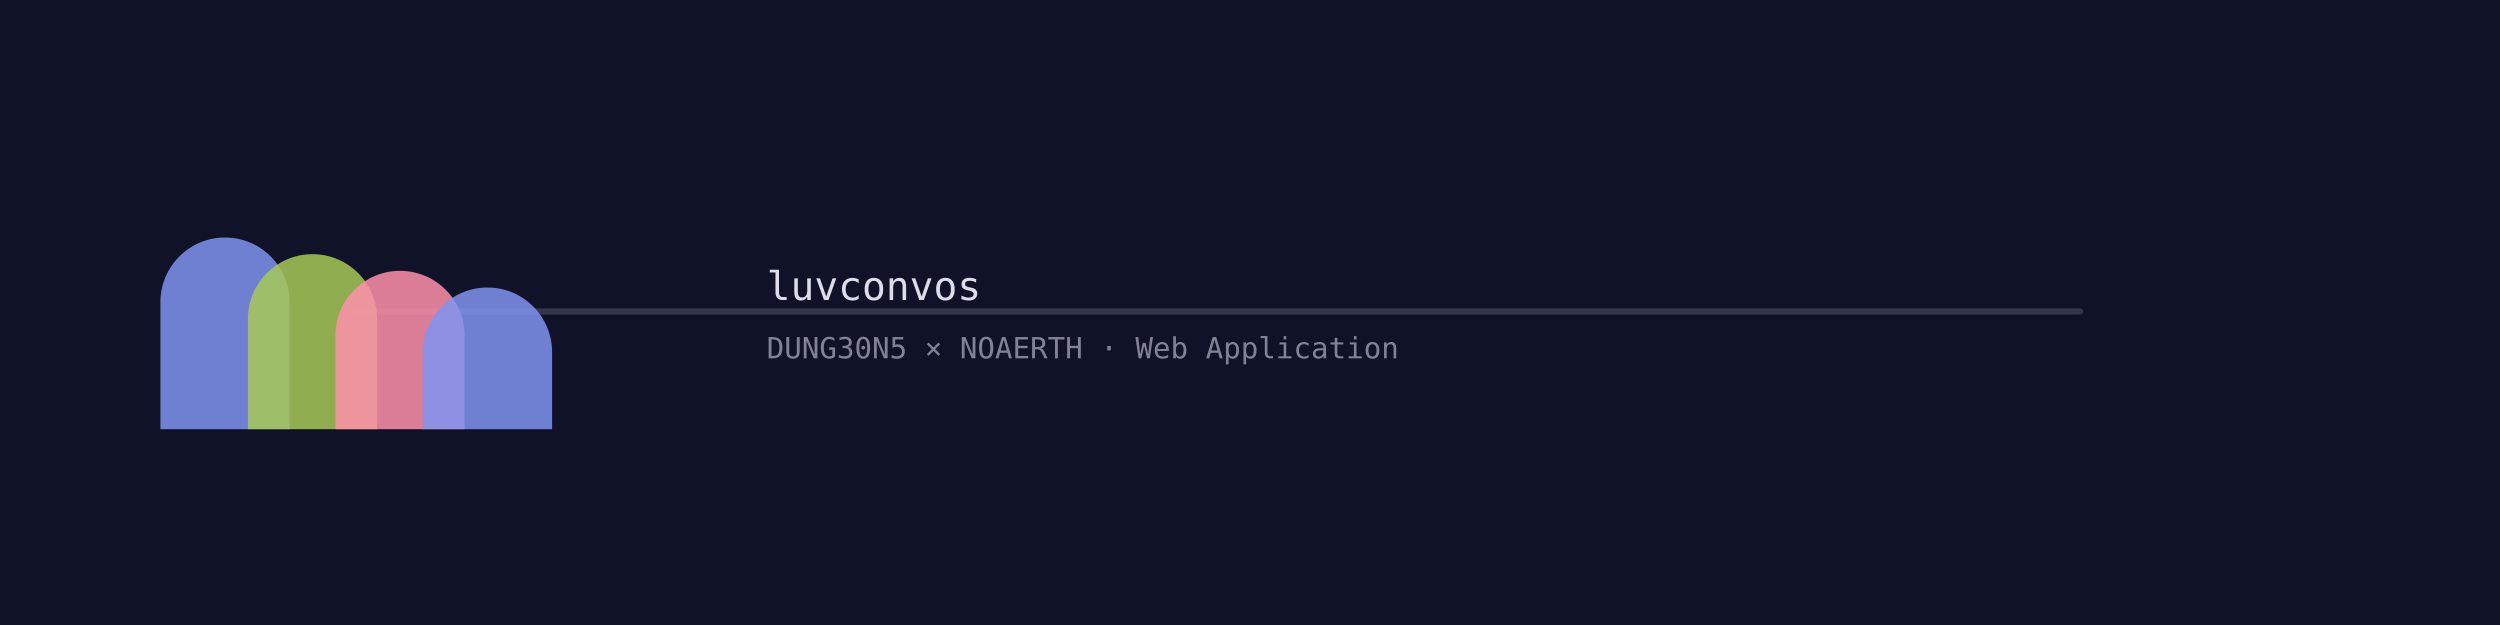
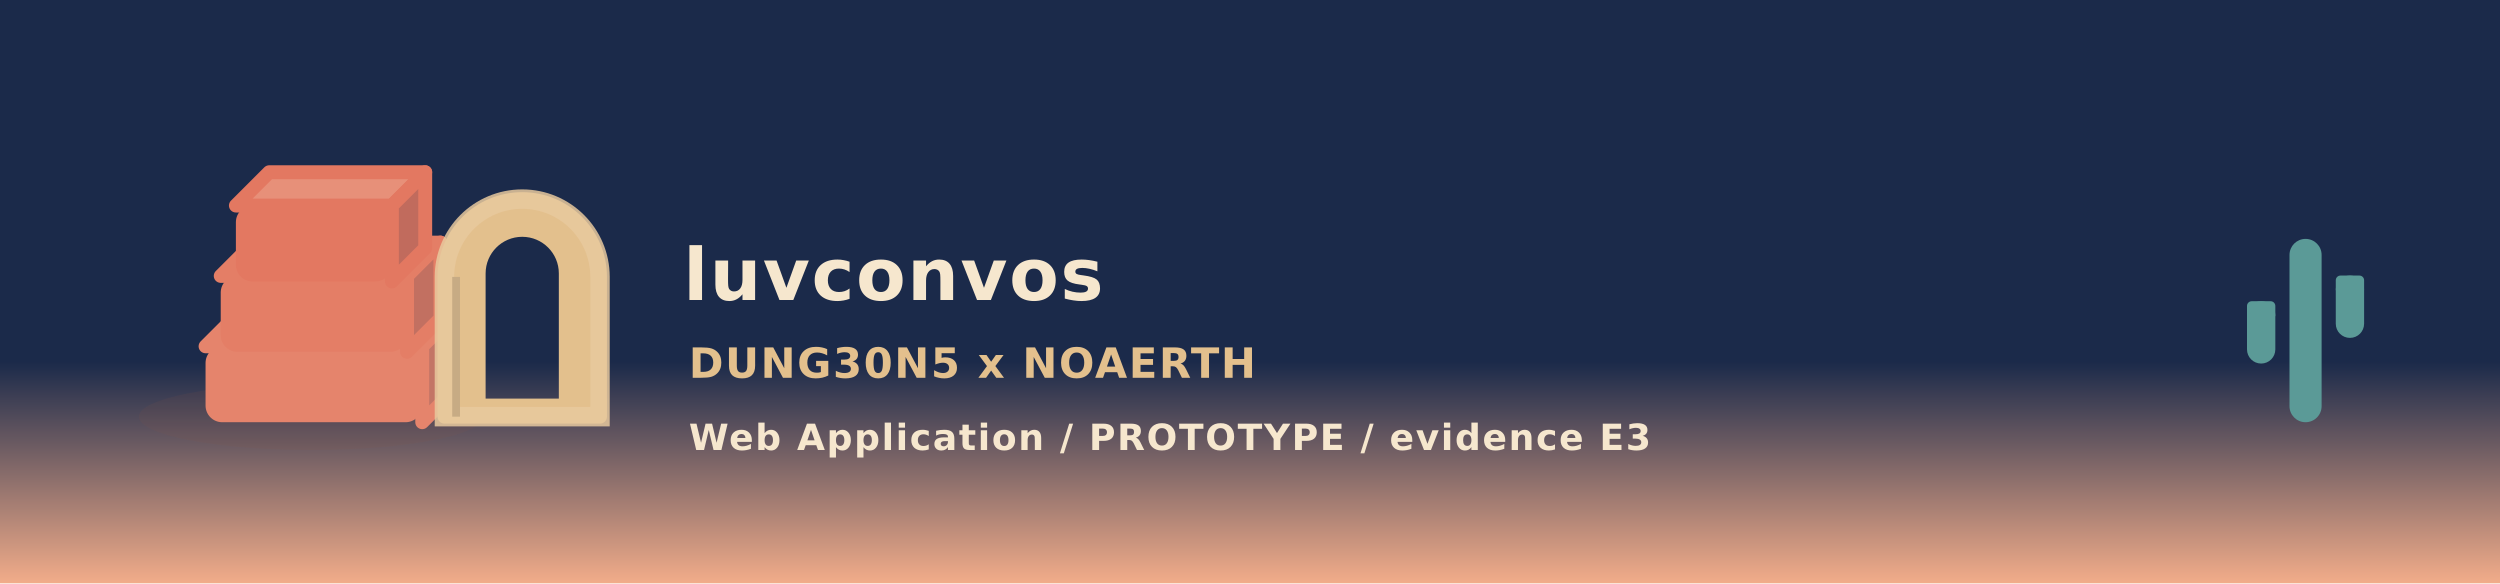
- <svg xmlns="http://www.w3.org/2000/svg" viewBox="0 0 1200 300" width="1200" height="300" role="img" aria-label="luvconvos identity object">
-   <rect width="1200" height="300" fill="#101228" />
-   <defs>
-     <linearGradient id="gft" x1="0" y1="0" x2="1" y2="1">
-       <stop offset="0%" stop-color="#8093f1" />
-       <stop offset="100%" stop-color="#a7c957" />
-     </linearGradient>
-   </defs>
-   <rect x="168.00" y="148.00" width="832.00" height="3.00" rx="2.00" fill="rgba(242,242,255,0.160)" opacity="1.00" />
-   <path d="M77.00,206.00 L77.00,145.00 A31.00,31.00 0 0 1 139.00,145.00 L139.00,206.00 Z" fill="rgba(128,147,241,0.850)" opacity="1.00" />
-   <path d="M119.00,206.00 L119.00,153.00 A31.00,31.00 0 0 1 181.00,153.00 L181.00,206.00 Z" fill="rgba(167,201,87,0.850)" opacity="1.00" />
-   <path d="M161.00,206.00 L161.00,161.00 A31.00,31.00 0 0 1 223.00,161.00 L223.00,206.00 Z" fill="rgba(255,143,171,0.850)" opacity="1.00" />
-   <path d="M203.00,206.00 L203.00,169.00 A31.00,31.00 0 0 1 265.00,169.00 L265.00,206.00 Z" fill="rgba(128,147,241,0.850)" opacity="1.00" />
-   <text x="368" y="144" font-family="ui-monospace,Menlo,monospace" font-size="19" fill="rgba(242,242,255,0.900)">luvconvos</text>
-   <text x="368" y="172" font-family="ui-monospace,Menlo,monospace" font-size="14" fill="rgba(242,242,255,0.500)">DUNG30N5 × NOAERTH · Web Application</text>
+ <svg xmlns="http://www.w3.org/2000/svg" width="900" height="210" viewBox="0 0 900 210" role="img" aria-label="luvconvos - identity object">
+   <linearGradient id="skyf" x1="0" y1="0" x2="0" y2="1">
+     <stop offset="0" stop-color="#1b2a4a" />
+     <stop offset="0.62" stop-color="#1b2a4a" />
+     <stop offset="1" stop-color="#f3ad8a" />
+   </linearGradient>
+   <rect width="900" height="210" fill="url(#skyf)" />
+   <rect x="0" y="352" width="900" height="-142" fill="#e3c08d" />
+   <rect x="0" y="352" width="900" height="3" fill="#e6c596" />
+   <ellipse cx="112" cy="150" rx="62" ry="12" fill="rgba(138,90,68,0.11)" />
+   <path d="M74,124.67 L152,124.67 L164,112.67 L86,112.67 Z" fill="#e99a82" stroke="#e5846c" stroke-width="5" stroke-linejoin="round" />
+   <path d="M152,124.67 L164,112.67 L164,140 L152,152 Z" fill="#c37566" stroke="#e5846c" stroke-width="5" stroke-linejoin="round" />
+   <rect x="74" y="124.67" width="78" height="27.33" rx="6" fill="#e5846c" />
+   <path d="M79.46,99.33 L146.54,99.33 L158.54,87.33 L91.46,87.33 Z" fill="#e8957d" stroke="#e47e66" stroke-width="5" stroke-linejoin="round" />
+   <path d="M146.54,99.33 L158.54,87.33 L158.54,114.67 L146.54,126.67 Z" fill="#c27061" stroke="#e47e66" stroke-width="5" stroke-linejoin="round" />
+   <rect x="79.46" y="99.33" width="67.08" height="27.33" rx="6" fill="#e47e66" />
+   <path d="M84.92,74 L141.08,74 L153.08,62 L96.92,62 Z" fill="#e79079" stroke="#e37861" stroke-width="5" stroke-linejoin="round" />
+   <path d="M141.08,74 L153.08,62 L153.08,89.33 L141.08,101.33 Z" fill="#c16b5d" stroke="#e37861" stroke-width="5" stroke-linejoin="round" />
+   <rect x="84.92" y="74" width="56.16" height="27.33" rx="6" fill="#e37861" />
+   <path d="M160,150 L160,99.68 A28,28 0 0 1 216,99.68 L216,150 Z M172.32,146 L172.32,98.43 A15.68,15.68 0 0 1 203.68,98.43 L203.68,146 Z" fill="#e3c08d" fill-rule="evenodd" stroke="#e3c08d" stroke-width="5" stroke-linejoin="round" />
+   <path d="M160,150 L160,99.68 A28,28 0 0 1 216,99.68 L216,150 Z" fill="none" stroke="#e8c99d" stroke-width="7" stroke-linecap="round" opacity="0.85" />
+   <rect x="162.8" y="99.68" width="2.8" height="50.32" fill="#c7ab84" />
+   <text x="246" y="108" font-family="Verdana,DejaVu Sans,sans-serif" font-size="26" font-weight="700" letter-spacing="0.6" fill="#f6e7ce" text-anchor="start">luvconvos</text>
+   <text x="248" y="136" font-family="Verdana,DejaVu Sans,sans-serif" font-size="15" font-weight="700" letter-spacing="0.6" fill="#e3c08d" text-anchor="start">DUNG30N5 x NOAERTH</text>
+   <text x="248" y="162" font-family="Verdana,DejaVu Sans,sans-serif" font-size="13" font-weight="700" letter-spacing="0.6" fill="#f6e7ce" text-anchor="start">Web Application  /  PROTOTYPE  /  evidence E3</text>
+   <rect x="824.22" y="86" width="11.56" height="66" rx="5.78" fill="#5b9a97" />
+   <rect x="808.92" y="108.44" width="10.2" height="22.44" rx="5.1" fill="#5b9a97" />
+   <rect x="808.92" y="108.44" width="10.2" height="6.6" rx="1.7" fill="#5b9a97" />
+   <rect x="840.88" y="99.2" width="10.2" height="22.44" rx="5.1" fill="#5b9a97" />
+   <rect x="840.88" y="99.2" width="10.2" height="6.6" rx="1.7" fill="#5b9a97" />
</svg>
